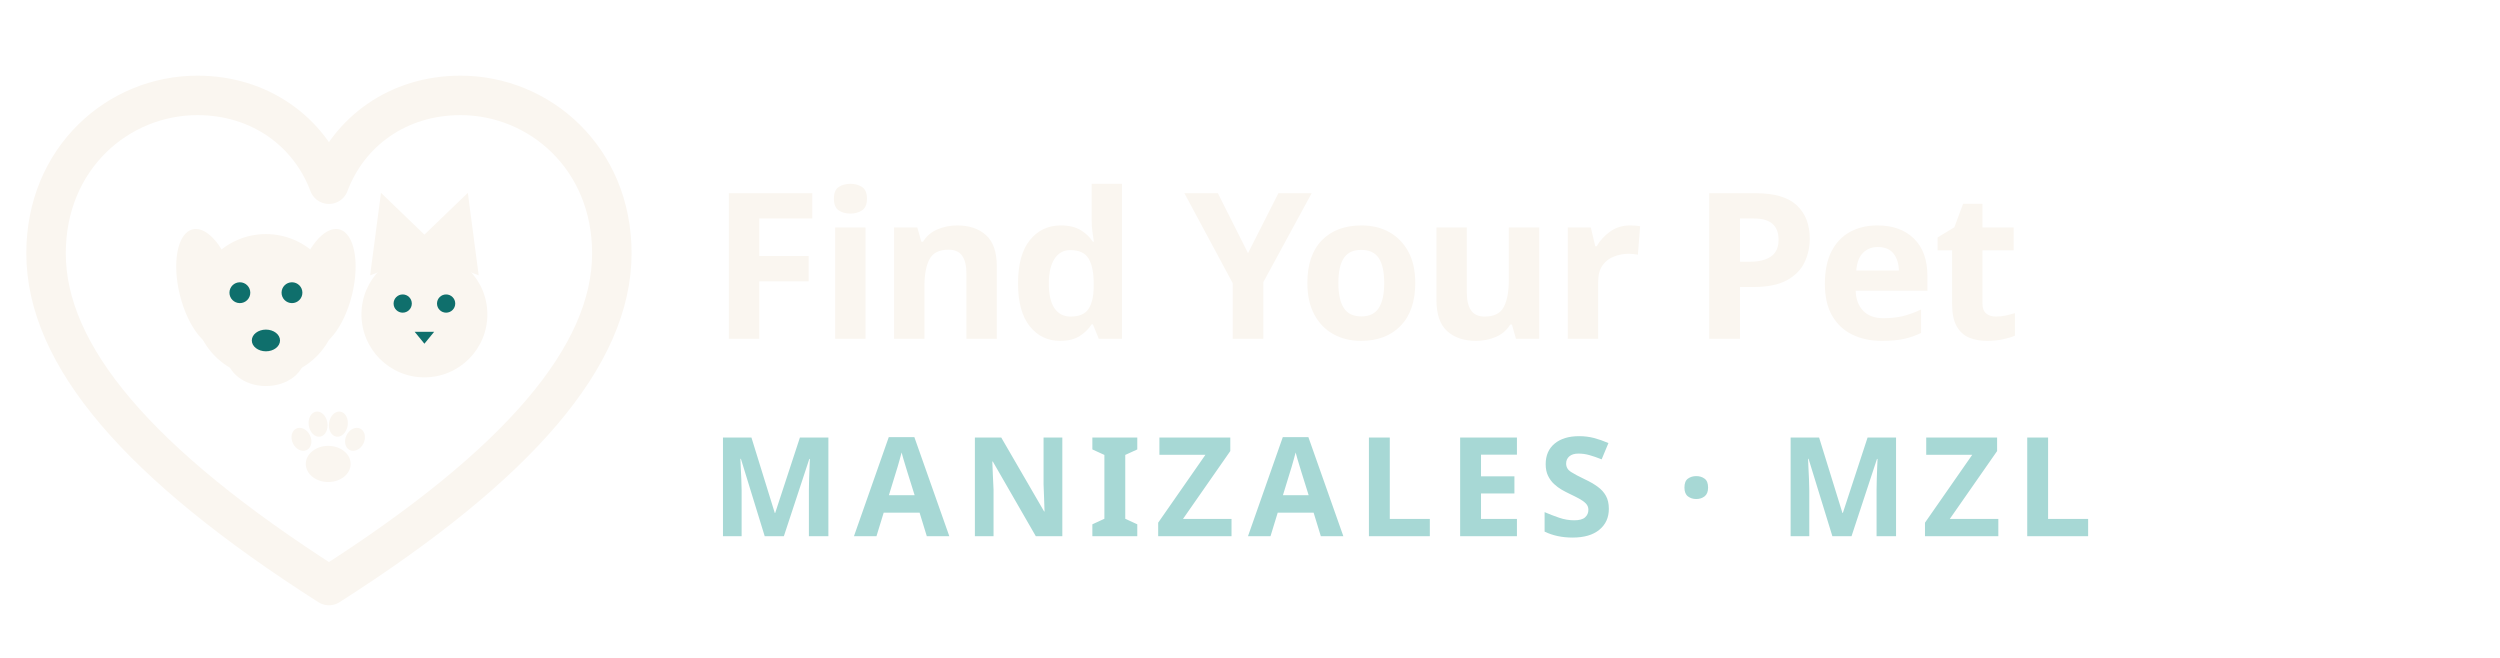
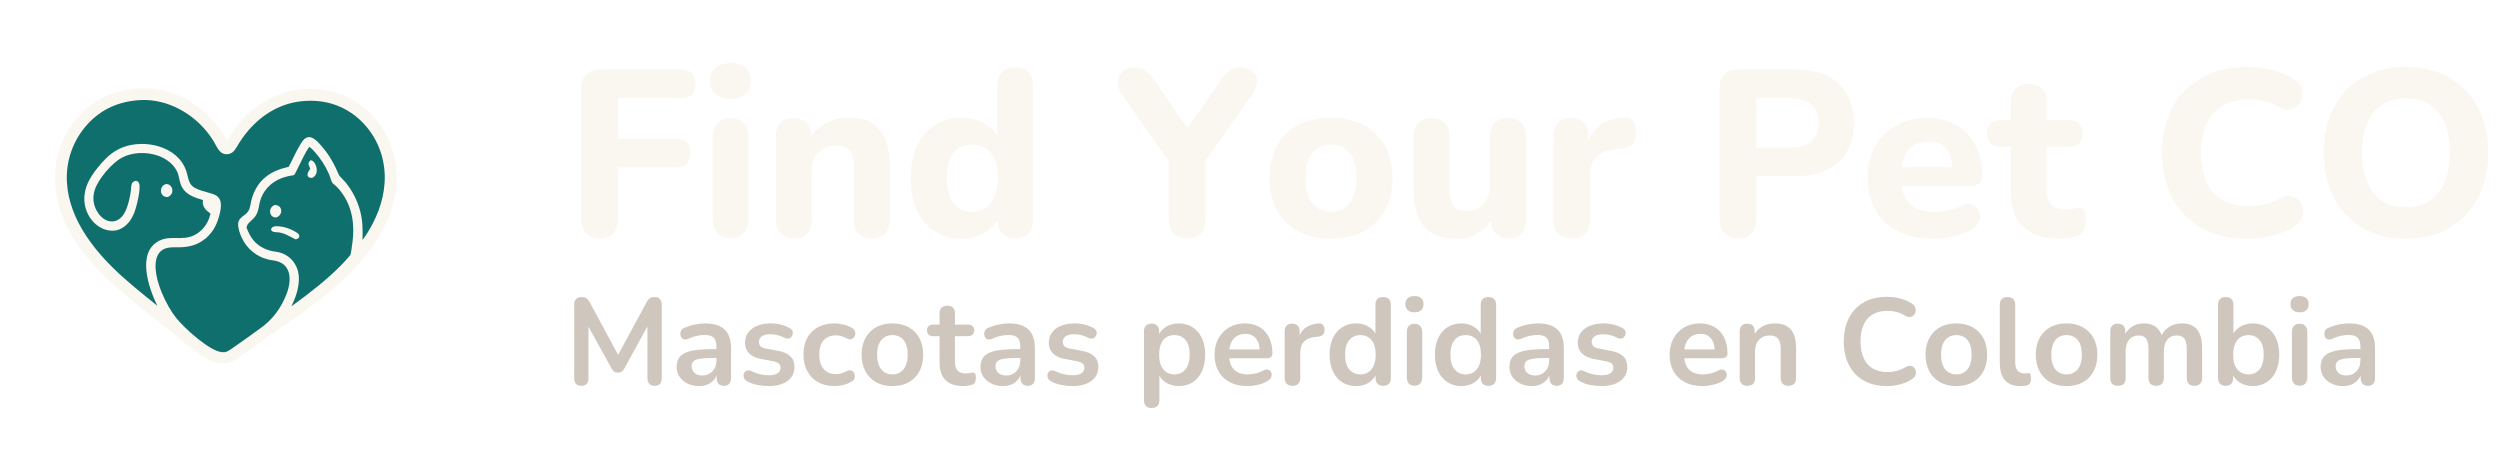
- <svg xmlns="http://www.w3.org/2000/svg" viewBox="0 0 760 200" width="760" height="200" role="img" aria-label="Find Your Pet MZL">
-   <g color="#faf6f0">
-     <path d="M100 178 C42 141 14 108 14 77 C14 48 36 29 60 29 C79 29 94 40 100 56 C106 40 121 29 140 29 C164 29 186 48 186 77 C186 108 158 141 100 178 Z" fill="none" stroke="currentColor" stroke-width="12" stroke-linejoin="round" />
-     <g transform="translate(35.3 17.7) scale(0.66)">
-       <g fill="currentColor">
-         <ellipse cx="42" cy="106" rx="13" ry="28" transform="rotate(-14 42 106)" />
-         <ellipse cx="96" cy="106" rx="13" ry="28" transform="rotate(14 96 106)" />
-         <circle cx="69" cy="114" r="33" />
-         <ellipse cx="69" cy="137" rx="18" ry="14" />
-         <path d="M117 100 L122 62 L149 88 Z" />
-         <path d="M167 100 L162 62 L135 88 Z" />
-         <circle cx="142" cy="118" r="29" />
-       </g>
-       <g fill="#0f6f6c">
-         <circle cx="57" cy="108" r="4.8" />
-         <circle cx="81" cy="108" r="4.8" />
-         <ellipse cx="69" cy="130" rx="6.5" ry="5" />
-         <circle cx="132" cy="113" r="4.2" />
-         <circle cx="152" cy="113" r="4.2" />
-         <path d="M137.5 126 h9 l-4.5 5.5 Z" />
-       </g>
-     </g>
-     <g fill="currentColor" transform="translate(78 112) scale(0.22)">
-       <ellipse cx="62" cy="98" rx="13" ry="16.5" transform="rotate(-26 62 98)" />
-       <ellipse cx="85" cy="77" rx="13" ry="17.5" transform="rotate(-9 85 77)" />
-       <ellipse cx="113" cy="77" rx="13" ry="17.5" transform="rotate(9 113 77)" />
-       <ellipse cx="136" cy="98" rx="13" ry="16.5" transform="rotate(26 136 98)" />
-       <ellipse cx="99" cy="132" rx="31" ry="25" />
+ <svg xmlns="http://www.w3.org/2000/svg" viewBox="0 0 487.2 88.0" width="487.2" height="88.0" role="img" aria-label="Find Your Pet CO — Mascotas perdidas en Colombia">
+   <g>
+     <g transform="translate(5.28 5.28) scale(0.3872) translate(-22.601 -23.976) scale(0.119611)">
+       <path fill="#faf6f0" d="M 662.498 458.424 C 669.09 457.857 677.017 458.071 683.645 458.14 C 817.621 459.522 941.373 536.168 1012.02 648.417 C 1018.21 658.247 1023.97 668.668 1030.17 678.687 C 1038.55 666.139 1045.46 653.418 1054.34 640.497 C 1082.45 599.355 1117.39 563.33 1157.65 533.985 C 1237.54 474.776 1337.71 449.81 1436.04 464.604 C 1642.21 496.514 1771.23 693.394 1739.32 895.396 C 1706.52 1103.02 1536.9 1262.51 1375.24 1380.84 C 1324.31 1420.43 1269.21 1455.84 1216.95 1493.77 C 1181.73 1518.26 1147.06 1544.3 1111.58 1568.34 C 1096.76 1578.39 1084.84 1583.36 1070.66 1595.59 C 1037.84 1623.86 987.132 1618.2 950.358 1597.94 C 885.583 1562.27 827.584 1508.33 770.282 1461.61 C 577.638 1309.64 322.278 1126.96 306.928 858.086 C 300.718 755.021 336.15 653.78 405.273 577.08 C 472.997 501.505 562.134 463.936 662.498 458.424 z" />
+       <path fill="#0f6f6c" d="M 667.07 507.432 C 780.315 502.251 890.33 564.507 956.319 654.687 C 962.642 663.264 968.575 672.122 974.099 681.235 C 988.717 705.5 999.631 739.895 1034.78 734.909 C 1043.03 733.708 1050.72 730.016 1056.83 724.326 C 1065.03 716.654 1076.82 695.183 1083.56 684.52 C 1090.93 672.891 1098.87 661.636 1107.36 650.798 C 1165.98 576.102 1244.73 523.984 1340.49 512.818 C 1425.07 502.955 1504.83 522.608 1572.14 575.81 C 1639.13 629.843 1682.08 708.144 1691.63 793.679 C 1701.24 875.406 1680.42 956.623 1642.46 1028.66 C 1630.4 1051.52 1616.25 1075.72 1600.22 1095.96 C 1601.63 1054.98 1601.24 1017.15 1591.15 977.151 C 1579.47 931.638 1558.02 889.215 1528.29 852.827 C 1522.84 846.08 1503.59 828.342 1501.28 822.901 C 1483.09 780.01 1461.81 740.19 1431.03 704.755 C 1417.86 689.588 1392.02 656.794 1367.95 664.466 C 1350.45 670.043 1340.04 692.129 1331.56 706.899 C 1316.08 733.019 1304.43 761.736 1289.73 788.281 C 1213.65 805.056 1159.68 841.359 1135.45 919.164 C 1129.25 936.871 1129.73 959.681 1119.27 975.65 C 1106.47 995.207 1078.22 1000.42 1077.09 1027.9 C 1076.25 1048.1 1084.47 1070.47 1093.05 1088.5 C 1113.87 1132.68 1153.21 1165.36 1200.46 1177.73 C 1208.16 1179.66 1218.41 1181.26 1226.19 1182.37 C 1301.39 1193.06 1303.55 1263.54 1281.19 1322.36 C 1258.47 1382.14 1221.27 1432.62 1168.51 1469.26 C 1161.11 1474.4 1153.69 1479.88 1146.45 1485.14 C 1117.93 1506.06 1089.08 1526.53 1059.91 1546.54 C 1049.73 1553.39 1038.67 1562.31 1027.24 1566.73 C 1021.22 1569.05 1013.3 1568.63 1006.91 1567.94 C 955.105 1562.34 850.603 1466.92 817.282 1425.51 C 772.832 1370.25 721.99 1260.9 730.363 1189.73 C 731.976 1176.03 736.087 1162.55 744.35 1151.34 C 764.503 1124 797.197 1127.17 827.172 1127 C 839.337 1127.04 851.485 1126.1 863.498 1124.19 C 895.501 1118.98 916.703 1108.43 941.772 1088.68 C 960.108 1071.61 971.629 1057.85 982.64 1034.89 C 994.576 1010.01 1011.34 956.77 1001.61 930.214 C 998.81 922.326 993.639 915.495 986.808 910.655 C 970.006 898.725 926.431 892.473 903.567 881.133 C 864.505 864.764 869.888 836.596 857.421 802.336 C 820.701 701.428 683.804 670.639 591.397 706.379 C 574.089 713.141 557.808 722.283 543.025 733.542 C 508.938 759.831 461.565 817.451 444.42 856.591 C 427.744 894.662 424.136 936.615 439.733 975.566 C 452.649 1007.82 476.07 1035.29 508.437 1049.04 C 528.898 1057.73 555.573 1060.68 576.559 1051.97 C 608.719 1038.61 627.565 1012.38 640.161 980.864 C 649.134 958.412 669.63 877.928 659.839 856.94 C 657.937 852.862 654.559 849.317 650.183 847.955 C 645.998 846.652 641.561 847.916 637.945 850.173 C 634.293 852.452 630.911 856.128 629.472 860.234 C 626.199 869.577 626.598 880.974 625.353 890.787 C 623.517 905.248 620.593 920.022 616.902 934.13 C 609.613 961.99 597.988 996.343 571.381 1011.55 C 558.714 1018.79 544.038 1020.1 530.083 1016.11 C 508.75 1010.02 491.605 991.177 481.332 972.239 C 466.549 944.987 464.379 916.363 473.278 886.749 C 487.062 840.876 545.537 772.599 587.265 750.226 C 631.024 726.764 686.3 725.244 733.231 739.372 C 773.509 751.497 813.646 780.518 825.464 822.688 C 830.374 840.209 831.725 857.337 840.591 873.661 C 858.754 907.104 895.227 918.189 929.245 928.285 C 923.425 954.512 941.39 971.598 960.712 985.323 C 959.29 991.111 957.623 997.403 955.674 1003.01 C 948.508 1023.89 936.142 1042.59 919.742 1057.37 C 858.686 1112.19 801.495 1070.57 744.685 1099.62 C 648.872 1148.63 700.232 1297.83 736.753 1372.97 C 722.602 1360.82 706.152 1348.43 691.521 1336.54 C 658.872 1310.26 626.817 1283.25 595.38 1255.53 C 479.663 1152.68 365.687 1015.02 356.536 853.476 C 351.371 764.599 381.926 677.343 441.409 611.104 C 501.694 543.958 578.219 512.108 667.07 507.432 z" />
+       <path fill="#faf6f0" d="M 772.259 861.051 C 802.129 858.291 813.434 903.403 779.84 915.708 C 768.866 915.708 759.239 911.287 754.522 900.887 C 751.168 893.323 751.124 884.702 754.401 877.104 C 758.257 868.161 763.684 864.557 772.259 861.051 z" />
+       <path fill="#0f6f6c" d="M 1376.11 704.491 C 1383.24 708.033 1392.47 717.866 1397.81 723.783 C 1422.75 751.442 1443.17 782.854 1458.34 816.866 C 1463.8 829.068 1466.63 841.878 1472.04 853.535 C 1474.47 858.781 1485.35 865.567 1490.18 870.544 C 1497.94 878.522 1504.11 885.646 1510.87 894.569 C 1557.98 956.657 1568.12 1032.94 1557.86 1108.31 C 1555.3 1118.83 1553.35 1154.71 1547.71 1161.42 C 1496.01 1222.95 1429.34 1278.39 1365.99 1327.21 C 1341.37 1346.17 1322.54 1359.07 1301.1 1375.32 C 1305.29 1366.85 1308.55 1359.37 1312.2 1350.71 L 1312.68 1349.57 C 1329.91 1308.2 1341.8 1254.91 1323.62 1212.23 C 1307.05 1173.34 1274.5 1150.01 1232.83 1145.17 C 1199.95 1141.36 1164.89 1125.12 1143.21 1099.82 C 1128 1082.41 1120.84 1065.02 1112.14 1044.06 C 1112.88 1041.41 1115.04 1033.65 1116.39 1031.7 C 1128.52 1014.21 1144.44 1008.42 1154.51 987.688 C 1162.22 972.732 1164.04 955.659 1167.68 939.417 C 1178.53 890.912 1213.57 853.588 1259.69 836.153 C 1278.16 829.171 1293.19 826.507 1312.55 823.02 C 1318.78 814.586 1325.48 798.705 1330.56 788.904 C 1344.39 762.231 1358.76 728.866 1376.11 704.491 z" />
+       <path fill="#faf6f0" d="M 1234.08 1038.26 C 1265.35 1037.54 1299.99 1049.15 1325.72 1066.53 C 1339.86 1076.08 1336.18 1092.11 1318.05 1093.33 C 1289.49 1079.31 1268.22 1063.63 1234.08 1063.25 C 1210.41 1062.98 1208.76 1041.56 1234.08 1038.26 z" />
+       <path fill="#faf6f0" d="M 1382.26 760.662 C 1404.05 761.587 1424.11 819.947 1388.14 835.092 C 1381.23 835.402 1371.27 833.408 1369.43 825.438 C 1367.02 815.028 1374.73 805.295 1380.11 797.116 C 1376.26 780.721 1364.97 774.478 1382.26 760.662 z" />
+       <path fill="#faf6f0" d="M 1230.14 949.179 C 1263.91 947.568 1268.07 989.776 1238.97 1000.94 C 1210.13 1006.21 1198.88 962.889 1230.14 949.179 z" />
    </g>
  </g>
-   <text x="216" y="103" font-family="Nunito, 'Trebuchet MS', system-ui, sans-serif" font-size="62" font-weight="800" fill="#faf6f0" letter-spacing="-1">Find Your Pet</text>
-   <text x="216" y="163" font-family="Nunito, 'Trebuchet MS', system-ui, sans-serif" font-size="42" font-weight="700" fill="#a7d8d5" letter-spacing="4">MANIZALES · MZL</text>
+   <g fill="#faf6f0" transform="translate(110.0 46)">
+     <path transform="translate(0.00 0) scale(0.046 -0.046)" d="M150 -9Q112 -9 91.5 12.0Q71 33 71 73V624Q71 663 92.0 684.0Q113 705 152 705H494Q524 705 539.5 689.5Q555 674 555 645Q555 615 539.5 599.5Q524 584 494 584H226V412H472Q502 412 518.0 396.5Q534 381 534 352Q534 323 518.0 307.0Q502 291 472 291H226V73Q226 -9 150 -9Z" />
+     <path transform="translate(26.22 0) scale(0.046 -0.046)" d="M134 -8Q97 -8 77.5 13.5Q58 35 58 74V416Q58 456 77.5 477.5Q97 499 134 499Q170 499 189.5 477.5Q209 456 209 416V74Q209 35 190.0 13.5Q171 -8 134 -8ZM134 581Q92 581 69.5 600.5Q47 620 47 656Q47 693 69.5 712.5Q92 732 134 732Q176 732 198.0 712.5Q220 693 220 656Q220 620 198.0 600.5Q176 581 134 581Z" />
+     <path transform="translate(38.55 0) scale(0.046 -0.046)" d="M134 -9Q97 -9 77.5 11.0Q58 31 58 68V423Q58 460 77.5 479.5Q97 499 132 499Q168 499 187.0 479.5Q206 460 206 423V366L195 399Q218 448 263.5 474.5Q309 501 367 501Q426 501 464.0 478.5Q502 456 521.0 410.5Q540 365 540 295V68Q540 31 520.5 11.0Q501 -9 464 -9Q428 -9 408.5 11.0Q389 31 389 68V288Q389 339 370.5 361.5Q352 384 314 384Q266 384 237.5 354.0Q209 324 209 274V68Q209 -9 134 -9Z" />
+     <path transform="translate(65.92 0) scale(0.046 -0.046)" d="M249 -11Q185 -11 136.5 20.0Q88 51 61.0 109.0Q34 167 34 246Q34 325 61.0 382.0Q88 439 136.5 470.0Q185 501 249 501Q307 501 351.5 473.0Q396 445 412 400H401V637Q401 675 420.0 694.5Q439 714 476 714Q512 714 532.0 694.5Q552 675 552 637V68Q552 31 532.5 11.0Q513 -9 477 -9Q441 -9 421.5 11.0Q402 31 402 68V136L413 97Q399 48 353.5 18.5Q308 -11 249 -11ZM294 102Q327 102 351.0 118.0Q375 134 389.0 165.5Q403 197 403 246Q403 319 373.0 353.5Q343 388 294 388Q262 388 237.5 373.0Q213 358 199.5 326.5Q186 295 186 246Q186 173 216.0 137.5Q246 102 294 102Z" />
+     <path transform="translate(106.81 0) scale(0.046 -0.046)" d="M316 -9Q278 -9 258.0 12.0Q238 33 238 72V362L270 273L34 608Q20 629 22.0 653.5Q24 678 42.0 696.0Q60 714 93 714Q117 714 136.5 702.0Q156 690 174 664L334 433H302L462 664Q481 691 499.5 702.5Q518 714 543 714Q575 714 593.0 697.5Q611 681 612.0 656.5Q613 632 595 606L362 273L393 362V72Q393 -9 316 -9Z" />
+     <path transform="translate(135.84 0) scale(0.046 -0.046)" d="M294 -11Q215 -11 156.5 20.0Q98 51 66.0 109.0Q34 167 34 246Q34 305 52.0 352.0Q70 399 104.5 432.5Q139 466 187.0 483.5Q235 501 294 501Q373 501 431.5 470.0Q490 439 522.5 382.0Q555 325 555 246Q555 186 536.5 139.0Q518 92 484.0 58.0Q450 24 401.5 6.5Q353 -11 294 -11ZM294 102Q327 102 351.0 118.0Q375 134 389.0 165.5Q403 197 403 246Q403 319 373.0 353.5Q343 388 294 388Q262 388 237.5 373.0Q213 358 199.5 326.5Q186 295 186 246Q186 173 216.0 137.5Q246 102 294 102Z" />
+     <path transform="translate(162.93 0) scale(0.046 -0.046)" d="M239 -11Q177 -11 136.0 12.0Q95 35 75.5 81.5Q56 128 56 197V423Q56 461 75.5 480.0Q95 499 131 499Q167 499 187.0 480.0Q207 461 207 423V193Q207 149 225.0 127.5Q243 106 282 106Q325 106 352.5 136.5Q380 167 380 217V423Q380 461 399.5 480.0Q419 499 455 499Q492 499 511.5 480.0Q531 461 531 423V68Q531 -9 458 -9Q422 -9 403.0 11.0Q384 31 384 68V135L399 96Q377 45 336.0 17.0Q295 -11 239 -11Z" />
+     <path transform="translate(190.07 0) scale(0.046 -0.046)" d="M136 -9Q98 -9 78.0 11.0Q58 31 58 68V423Q58 460 77.5 479.5Q97 499 132 499Q168 499 187.0 479.5Q206 460 206 423V371H196Q208 431 249.0 464.0Q290 497 355 501Q380 503 393.5 488.5Q407 474 408 441Q410 410 395.5 392.0Q381 374 347 370L324 368Q267 363 239.5 335.0Q212 307 212 254V68Q212 31 192.5 11.0Q173 -9 136 -9Z" />
+     <path transform="translate(221.86 0) scale(0.046 -0.046)" d="M149 -9Q111 -9 91.0 12.0Q71 33 71 71V626Q71 665 91.5 685.0Q112 705 150 705H393Q511 705 575.0 645.5Q639 586 639 480Q639 374 575.0 314.0Q511 254 393 254H226V71Q226 33 206.5 12.0Q187 -9 149 -9ZM226 374H367Q427 374 458.5 401.0Q490 428 490 480Q490 532 458.5 558.0Q427 584 367 584H226Z" />
+     <path transform="translate(252.40 0) scale(0.046 -0.046)" d="M313 -11Q226 -11 163.5 20.5Q101 52 67.5 109.5Q34 167 34 245Q34 321 66.0 378.5Q98 436 155.5 468.5Q213 501 286 501Q339 501 382.0 483.5Q425 466 456.0 433.5Q487 401 503.0 354.5Q519 308 519 251Q519 232 507.0 222.5Q495 213 472 213H158V291H410L394 277Q394 318 382.0 345.5Q370 373 347.5 387.0Q325 401 292 401Q255 401 229.0 384.0Q203 367 189.0 335.0Q175 303 175 258V250Q175 174 210.5 138.0Q246 102 316 102Q340 102 371.0 108.0Q402 114 429 127Q452 138 470.0 134.5Q488 131 498.0 118.0Q508 105 509.5 88.0Q511 71 502.0 54.5Q493 38 472 27Q438 8 395.5 -1.5Q353 -11 313 -11Z" />
+     <path transform="translate(277.66 0) scale(0.046 -0.046)" d="M299 -11Q230 -11 183.5 12.0Q137 35 114.5 79.0Q92 123 92 190V378H50Q22 378 6.5 393.0Q-9 408 -9 434Q-9 462 6.5 476.5Q22 491 50 491H92V567Q92 605 112.0 624.5Q132 644 168 644Q205 644 224.0 624.5Q243 605 243 567V491H338Q366 491 381.0 476.5Q396 462 396 434Q396 408 381.0 393.0Q366 378 338 378H243V196Q243 154 262.5 133.0Q282 112 325 112Q340 112 353.0 115.0Q366 118 377 119Q391 120 400.0 110.5Q409 101 409 69Q409 45 401.0 27.0Q393 9 373 1Q360 -4 337.5 -7.5Q315 -11 299 -11Z" />
+     <path transform="translate(309.07 0) scale(0.046 -0.046)" d="M413 -11Q299 -11 218.0 34.0Q137 79 93.5 160.5Q50 242 50 353Q50 436 74.5 502.5Q99 569 146.0 616.5Q193 664 260.5 690.0Q328 716 413 716Q463 716 514.5 703.5Q566 691 604 668Q629 654 638.0 633.0Q647 612 643.5 591.0Q640 570 626.5 555.0Q613 540 593.0 536.0Q573 532 548 545Q518 563 485.0 571.0Q452 579 418 579Q351 579 305.5 552.5Q260 526 237.0 476.0Q214 426 214 353Q214 281 237.0 230.0Q260 179 305.5 152.5Q351 126 418 126Q450 126 483.5 134.0Q517 142 548 159Q574 172 594.5 168.5Q615 165 628.5 150.5Q642 136 645.5 116.0Q649 96 641.0 76.0Q633 56 611 42Q574 17 520.0 3.0Q466 -11 413 -11Z" />
+     <path transform="translate(340.54 0) scale(0.046 -0.046)" d="M398 -11Q294 -11 215.5 34.5Q137 80 93.5 162.0Q50 244 50 353Q50 436 74.5 502.5Q99 569 145.0 616.5Q191 664 255.5 690.0Q320 716 398 716Q504 716 582.0 671.0Q660 626 703.5 544.5Q747 463 747 354Q747 271 722.0 204.0Q697 137 651.0 89.0Q605 41 541.0 15.0Q477 -11 398 -11ZM398 121Q457 121 498.5 148.5Q540 176 562.5 228.5Q585 281 585 353Q585 463 536.0 523.5Q487 584 398 584Q340 584 298.0 557.0Q256 530 234.0 478.0Q212 426 212 353Q212 244 261.0 182.5Q310 121 398 121Z" />
+   </g>
+   <g fill="#cfc7bd" transform="translate(110.0 75)">
+     <path transform="translate(0.00 0) scale(0.024 -0.024)" d="M137 -8Q109 -8 94.0 8.0Q79 24 79 52V653Q79 682 95.0 697.5Q111 713 139 713Q164 713 178.5 703.5Q193 694 205 671L452 214H420L667 671Q679 694 693.0 703.5Q707 713 732 713Q760 713 775.0 697.5Q790 682 790 653V52Q790 24 775.5 8.0Q761 -8 732 -8Q704 -8 689.0 8.0Q674 24 674 52V515H696L486 132Q476 115 465.0 107.0Q454 99 435 99Q416 99 404.0 107.5Q392 116 383 132L171 516H195V52Q195 24 180.5 8.0Q166 -8 137 -8Z" />
+     <path transform="translate(20.83 0) scale(0.024 -0.024)" d="M226 -10Q173 -10 131.5 10.5Q90 31 66.5 66.0Q43 101 43 145Q43 199 71.0 230.5Q99 262 162.0 276.0Q225 290 331 290H381V218H332Q270 218 233.0 212.0Q196 206 180.5 191.5Q165 177 165 151Q165 118 188.0 97.0Q211 76 252 76Q285 76 310.5 91.5Q336 107 351.0 134.0Q366 161 366 196V311Q366 361 344.0 383.0Q322 405 270 405Q241 405 207.5 398.0Q174 391 137 374Q118 365 103.5 369.0Q89 373 81.0 385.5Q73 398 73.0 413.0Q73 428 81.0 442.5Q89 457 108 464Q154 483 196.5 491.0Q239 499 274 499Q346 499 392.5 477.0Q439 455 462.0 410.5Q485 366 485 296V56Q485 25 470.0 8.5Q455 -8 427 -8Q399 -8 383.5 8.5Q368 25 368 56V104H376Q369 69 348.5 43.5Q328 18 297.0 4.0Q266 -10 226 -10Z" />
+     <path transform="translate(33.96 0) scale(0.024 -0.024)" d="M244 -10Q201 -10 153.0 -1.0Q105 8 67 30Q51 40 44.5 53.5Q38 67 39.5 80.5Q41 94 49.5 104.0Q58 114 71.5 117.0Q85 120 101 112Q141 93 176.0 85.5Q211 78 245 78Q293 78 316.5 94.5Q340 111 340 138Q340 161 324.5 173.5Q309 186 278 192L178 211Q116 223 83.5 256.5Q51 290 51 343Q51 391 77.5 426.0Q104 461 151.0 480.0Q198 499 259 499Q303 499 341.5 489.5Q380 480 416 460Q431 452 436.5 439.0Q442 426 439.0 412.5Q436 399 427.0 388.5Q418 378 404.5 375.5Q391 373 374 381Q343 397 314.5 404.0Q286 411 260 411Q211 411 187.5 394.0Q164 377 164 349Q164 328 178.0 314.0Q192 300 221 295L321 276Q386 264 419.5 232.0Q453 200 453 146Q453 73 396.0 31.5Q339 -10 244 -10Z" />
+     <path transform="translate(45.67 0) scale(0.024 -0.024)" d="M291 -10Q214 -10 157.0 21.5Q100 53 69.0 111.0Q38 169 38 247Q38 306 55.5 352.5Q73 399 106.0 431.5Q139 464 186.0 481.5Q233 499 291 499Q324 499 362.5 490.0Q401 481 435 460Q451 450 456.0 436.0Q461 422 458.0 407.5Q455 393 445.5 382.5Q436 372 422.0 369.5Q408 367 391 376Q369 389 346.0 395.5Q323 402 302 402Q269 402 244.0 391.5Q219 381 201.5 361.5Q184 342 175.0 313.0Q166 284 166 246Q166 172 201.5 129.5Q237 87 302 87Q323 87 345.5 93.0Q368 99 391 112Q408 121 421.5 118.0Q435 115 444.0 104.5Q453 94 455.0 79.5Q457 65 451.5 51.0Q446 37 431 28Q398 8 361.0 -1.0Q324 -10 291 -10Z" />
+     <path transform="translate(57.00 0) scale(0.024 -0.024)" d="M288 -10Q212 -10 156.0 21.0Q100 52 69.0 109.5Q38 167 38 245Q38 304 55.5 350.5Q73 397 106.0 430.5Q139 464 185.0 481.5Q231 499 288 499Q364 499 420.0 468.0Q476 437 507.0 380.0Q538 323 538 245Q538 186 520.5 139.0Q503 92 470.0 58.5Q437 25 391.0 7.5Q345 -10 288 -10ZM288 85Q325 85 353.0 103.0Q381 121 396.5 156.5Q412 192 412 245Q412 325 378.0 364.5Q344 404 288 404Q251 404 223.0 386.5Q195 369 179.5 333.5Q164 298 164 245Q164 166 198.0 125.5Q232 85 288 85Z" />
+     <path transform="translate(70.82 0) scale(0.024 -0.024)" d="M289 -10Q224 -10 180.5 12.0Q137 34 116.0 76.5Q95 119 95 182V395H43Q19 395 6.0 407.5Q-7 420 -7 442Q-7 465 6.0 477.0Q19 489 43 489H95V580Q95 611 111.5 627.0Q128 643 158 643Q188 643 204.0 627.0Q220 611 220 580V489H326Q350 489 363.0 477.0Q376 465 376 442Q376 420 363.0 407.5Q350 395 326 395H220V189Q220 141 241.0 117.0Q262 93 309 93Q326 93 339.0 96.0Q352 99 362 100Q374 101 382.0 92.5Q390 84 390 58Q390 38 383.5 22.5Q377 7 360 1Q347 -3 326.0 -6.5Q305 -10 289 -10Z" />
+     <path transform="translate(80.04 0) scale(0.024 -0.024)" d="M226 -10Q173 -10 131.5 10.5Q90 31 66.5 66.0Q43 101 43 145Q43 199 71.0 230.5Q99 262 162.0 276.0Q225 290 331 290H381V218H332Q270 218 233.0 212.0Q196 206 180.5 191.5Q165 177 165 151Q165 118 188.0 97.0Q211 76 252 76Q285 76 310.5 91.5Q336 107 351.0 134.0Q366 161 366 196V311Q366 361 344.0 383.0Q322 405 270 405Q241 405 207.5 398.0Q174 391 137 374Q118 365 103.5 369.0Q89 373 81.0 385.5Q73 398 73.0 413.0Q73 428 81.0 442.5Q89 457 108 464Q154 483 196.5 491.0Q239 499 274 499Q346 499 392.5 477.0Q439 455 462.0 410.5Q485 366 485 296V56Q485 25 470.0 8.5Q455 -8 427 -8Q399 -8 383.5 8.5Q368 25 368 56V104H376Q369 69 348.5 43.5Q328 18 297.0 4.0Q266 -10 226 -10Z" />
+     <path transform="translate(93.17 0) scale(0.024 -0.024)" d="M244 -10Q201 -10 153.0 -1.0Q105 8 67 30Q51 40 44.5 53.5Q38 67 39.5 80.5Q41 94 49.5 104.0Q58 114 71.5 117.0Q85 120 101 112Q141 93 176.0 85.5Q211 78 245 78Q293 78 316.5 94.5Q340 111 340 138Q340 161 324.5 173.5Q309 186 278 192L178 211Q116 223 83.5 256.5Q51 290 51 343Q51 391 77.5 426.0Q104 461 151.0 480.0Q198 499 259 499Q303 499 341.5 489.5Q380 480 416 460Q431 452 436.5 439.0Q442 426 439.0 412.5Q436 399 427.0 388.5Q418 378 404.5 375.5Q391 373 374 381Q343 397 314.5 404.0Q286 411 260 411Q211 411 187.5 394.0Q164 377 164 349Q164 328 178.0 314.0Q192 300 221 295L321 276Q386 264 419.5 232.0Q453 200 453 146Q453 73 396.0 31.5Q339 -10 244 -10Z" />
+     <path transform="translate(111.38 0) scale(0.024 -0.024)" d="M127 -188Q97 -188 81.0 -172.0Q65 -156 65 -125V434Q65 465 81.0 481.0Q97 497 126 497Q156 497 172.0 481.0Q188 465 188 434V356L177 386Q192 437 238.5 468.0Q285 499 347 499Q411 499 459.5 468.0Q508 437 535.0 380.5Q562 324 562 245Q562 167 535.0 109.5Q508 52 460.0 21.0Q412 -10 347 -10Q286 -10 240.0 20.5Q194 51 178 100H190V-125Q190 -156 173.5 -172.0Q157 -188 127 -188ZM312 85Q349 85 377.0 103.0Q405 121 420.5 156.5Q436 192 436 245Q436 325 402.0 364.5Q368 404 312 404Q275 404 247.0 386.5Q219 369 203.5 333.5Q188 298 188 245Q188 166 222.0 125.5Q256 85 312 85Z" />
+     <path transform="translate(125.78 0) scale(0.024 -0.024)" d="M306 -10Q223 -10 163.0 21.0Q103 52 70.5 109.0Q38 166 38 244Q38 320 69.5 377.0Q101 434 156.5 466.5Q212 499 283 499Q335 499 376.5 482.0Q418 465 447.5 433.0Q477 401 492.5 355.5Q508 310 508 253Q508 235 495.5 225.5Q483 216 460 216H139V288H420L404 273Q404 319 390.5 350.0Q377 381 351.5 397.5Q326 414 288 414Q246 414 216.5 394.5Q187 375 171.5 339.5Q156 304 156 255V248Q156 166 194.5 125.5Q233 85 308 85Q334 85 366.5 91.5Q399 98 428 114Q449 126 465.0 124.5Q481 123 490.5 113.0Q500 103 502.0 88.5Q504 74 496.5 59.0Q489 44 471 33Q436 11 390.5 0.5Q345 -10 306 -10Z" />
+     <path transform="translate(138.79 0) scale(0.024 -0.024)" d="M129 -8Q98 -8 81.5 8.5Q65 25 65 56V434Q65 465 81.0 481.0Q97 497 126 497Q155 497 171.0 481.0Q187 465 187 434V371H177Q191 431 232.0 462.0Q273 493 341 499Q362 501 374.5 488.5Q387 476 389 450Q391 425 377.5 409.5Q364 394 337 391L315 389Q254 383 223.0 351.5Q192 320 192 263V56Q192 25 176.0 8.5Q160 -8 129 -8Z" />
+     <path transform="translate(148.20 0) scale(0.024 -0.024)" d="M253 -10Q189 -10 140.5 21.0Q92 52 65.0 109.5Q38 167 38 245Q38 324 65.0 380.5Q92 437 140.5 468.0Q189 499 253 499Q314 499 359.5 469.0Q405 439 421 390H410V650Q410 681 426.0 697.0Q442 713 472 713Q502 713 518.5 697.0Q535 681 535 650V56Q535 25 519.0 8.5Q503 -8 473 -8Q443 -8 427.0 8.5Q411 25 411 56V134L422 104Q407 52 361.0 21.0Q315 -10 253 -10ZM288 85Q325 85 353.0 103.0Q381 121 396.5 156.5Q412 192 412 245Q412 325 378.0 364.5Q344 404 288 404Q251 404 223.0 386.5Q195 369 179.5 333.5Q164 298 164 245Q164 166 198.0 125.5Q232 85 288 85Z" />
+     <path transform="translate(162.60 0) scale(0.024 -0.024)" d="M127 -7Q97 -7 81.0 11.0Q65 29 65 61V428Q65 461 81.0 478.5Q97 496 127 496Q157 496 173.5 478.5Q190 461 190 428V61Q190 29 174.0 11.0Q158 -7 127 -7ZM127 589Q92 589 72.5 606.5Q53 624 53 655Q53 687 72.5 704.0Q92 721 127 721Q163 721 182.0 704.0Q201 687 201 655Q201 624 182.0 606.5Q163 589 127 589Z" />
+     <path transform="translate(168.72 0) scale(0.024 -0.024)" d="M253 -10Q189 -10 140.5 21.0Q92 52 65.0 109.5Q38 167 38 245Q38 324 65.0 380.5Q92 437 140.5 468.0Q189 499 253 499Q314 499 359.5 469.0Q405 439 421 390H410V650Q410 681 426.0 697.0Q442 713 472 713Q502 713 518.5 697.0Q535 681 535 650V56Q535 25 519.0 8.5Q503 -8 473 -8Q443 -8 427.0 8.5Q411 25 411 56V134L422 104Q407 52 361.0 21.0Q315 -10 253 -10ZM288 85Q325 85 353.0 103.0Q381 121 396.5 156.5Q412 192 412 245Q412 325 378.0 364.5Q344 404 288 404Q251 404 223.0 386.5Q195 369 179.5 333.5Q164 298 164 245Q164 166 198.0 125.5Q232 85 288 85Z" />
+     <path transform="translate(183.12 0) scale(0.024 -0.024)" d="M226 -10Q173 -10 131.5 10.5Q90 31 66.5 66.0Q43 101 43 145Q43 199 71.0 230.5Q99 262 162.0 276.0Q225 290 331 290H381V218H332Q270 218 233.0 212.0Q196 206 180.5 191.5Q165 177 165 151Q165 118 188.0 97.0Q211 76 252 76Q285 76 310.5 91.5Q336 107 351.0 134.0Q366 161 366 196V311Q366 361 344.0 383.0Q322 405 270 405Q241 405 207.5 398.0Q174 391 137 374Q118 365 103.5 369.0Q89 373 81.0 385.5Q73 398 73.0 413.0Q73 428 81.0 442.5Q89 457 108 464Q154 483 196.5 491.0Q239 499 274 499Q346 499 392.5 477.0Q439 455 462.0 410.5Q485 366 485 296V56Q485 25 470.0 8.5Q455 -8 427 -8Q399 -8 383.5 8.5Q368 25 368 56V104H376Q369 69 348.5 43.5Q328 18 297.0 4.0Q266 -10 226 -10Z" />
+     <path transform="translate(196.25 0) scale(0.024 -0.024)" d="M244 -10Q201 -10 153.0 -1.0Q105 8 67 30Q51 40 44.5 53.5Q38 67 39.5 80.5Q41 94 49.5 104.0Q58 114 71.5 117.0Q85 120 101 112Q141 93 176.0 85.5Q211 78 245 78Q293 78 316.5 94.5Q340 111 340 138Q340 161 324.5 173.5Q309 186 278 192L178 211Q116 223 83.5 256.5Q51 290 51 343Q51 391 77.5 426.0Q104 461 151.0 480.0Q198 499 259 499Q303 499 341.5 489.5Q380 480 416 460Q431 452 436.5 439.0Q442 426 439.0 412.5Q436 399 427.0 388.5Q418 378 404.5 375.5Q391 373 374 381Q343 397 314.5 404.0Q286 411 260 411Q211 411 187.5 394.0Q164 377 164 349Q164 328 178.0 314.0Q192 300 221 295L321 276Q386 264 419.5 232.0Q453 200 453 146Q453 73 396.0 31.5Q339 -10 244 -10Z" />
+     <path transform="translate(214.46 0) scale(0.024 -0.024)" d="M306 -10Q223 -10 163.0 21.0Q103 52 70.5 109.0Q38 166 38 244Q38 320 69.5 377.0Q101 434 156.5 466.5Q212 499 283 499Q335 499 376.5 482.0Q418 465 447.5 433.0Q477 401 492.5 355.5Q508 310 508 253Q508 235 495.5 225.5Q483 216 460 216H139V288H420L404 273Q404 319 390.5 350.0Q377 381 351.5 397.5Q326 414 288 414Q246 414 216.5 394.5Q187 375 171.5 339.5Q156 304 156 255V248Q156 166 194.5 125.5Q233 85 308 85Q334 85 366.5 91.5Q399 98 428 114Q449 126 465.0 124.5Q481 123 490.5 113.0Q500 103 502.0 88.5Q504 74 496.5 59.0Q489 44 471 33Q436 11 390.5 0.5Q345 -10 306 -10Z" />
+     <path transform="translate(227.47 0) scale(0.024 -0.024)" d="M127 -8Q97 -8 81.0 8.5Q65 25 65 56V434Q65 465 81.0 481.0Q97 497 126 497Q155 497 171.0 481.0Q187 465 187 434V366L176 391Q198 444 244.5 471.5Q291 499 350 499Q409 499 447.0 477.0Q485 455 504.0 410.5Q523 366 523 298V56Q523 25 507.0 8.5Q491 -8 461 -8Q431 -8 414.5 8.5Q398 25 398 56V292Q398 349 376.5 375.0Q355 401 310 401Q255 401 222.5 366.5Q190 332 190 275V56Q190 -8 127 -8Z" />
+     <path transform="translate(248.02 0) scale(0.024 -0.024)" d="M405 -10Q295 -10 216.5 34.5Q138 79 96.0 160.5Q54 242 54 353Q54 436 78.0 502.5Q102 569 147.0 616.5Q192 664 257.5 689.5Q323 715 405 715Q460 715 513.0 701.0Q566 687 606 661Q627 648 634.0 629.5Q641 611 637.0 593.5Q633 576 620.5 564.0Q608 552 589.5 550.5Q571 549 549 563Q518 583 482.0 592.0Q446 601 409 601Q338 601 289.0 572.0Q240 543 215.0 488.0Q190 433 190 353Q190 274 215.0 218.0Q240 162 289.0 133.0Q338 104 409 104Q447 104 484.0 113.5Q521 123 554 143Q576 156 593.5 154.5Q611 153 623.0 142.0Q635 131 639.0 114.5Q643 98 637.0 80.5Q631 63 613 50Q573 21 517.5 5.5Q462 -10 405 -10Z" />
+     <path transform="translate(264.34 0) scale(0.024 -0.024)" d="M288 -10Q212 -10 156.0 21.0Q100 52 69.0 109.5Q38 167 38 245Q38 304 55.5 350.5Q73 397 106.0 430.5Q139 464 185.0 481.5Q231 499 288 499Q364 499 420.0 468.0Q476 437 507.0 380.0Q538 323 538 245Q538 186 520.5 139.0Q503 92 470.0 58.5Q437 25 391.0 7.5Q345 -10 288 -10ZM288 85Q325 85 353.0 103.0Q381 121 396.5 156.5Q412 192 412 245Q412 325 378.0 364.5Q344 404 288 404Q251 404 223.0 386.5Q195 369 179.5 333.5Q164 298 164 245Q164 166 198.0 125.5Q232 85 288 85Z" />
+     <path transform="translate(278.16 0) scale(0.024 -0.024)" d="M232 -10Q149 -10 107.0 37.5Q65 85 65 177V650Q65 681 81.0 697.0Q97 713 127 713Q157 713 173.5 697.0Q190 681 190 650V183Q190 137 209.5 115.0Q229 93 265 93Q273 93 280.0 93.5Q287 94 294 95Q308 97 313.0 87.5Q318 78 318 49Q318 24 308.0 10.0Q298 -4 275 -7Q265 -8 254.0 -9.0Q243 -10 232 -10Z" />
+     <path transform="translate(285.82 0) scale(0.024 -0.024)" d="M288 -10Q212 -10 156.0 21.0Q100 52 69.0 109.5Q38 167 38 245Q38 304 55.5 350.5Q73 397 106.0 430.5Q139 464 185.0 481.5Q231 499 288 499Q364 499 420.0 468.0Q476 437 507.0 380.0Q538 323 538 245Q538 186 520.5 139.0Q503 92 470.0 58.5Q437 25 391.0 7.5Q345 -10 288 -10ZM288 85Q325 85 353.0 103.0Q381 121 396.5 156.5Q412 192 412 245Q412 325 378.0 364.5Q344 404 288 404Q251 404 223.0 386.5Q195 369 179.5 333.5Q164 298 164 245Q164 166 198.0 125.5Q232 85 288 85Z" />
+     <path transform="translate(299.64 0) scale(0.024 -0.024)" d="M129 -8Q99 -8 83.0 8.5Q67 25 67 56V434Q67 465 83.0 481.0Q99 497 128 497Q157 497 173.0 481.0Q189 465 189 434V361L178 391Q198 441 240.0 470.0Q282 499 340 499Q399 499 437.0 471.0Q475 443 490 385H476Q496 438 542.0 468.5Q588 499 648 499Q704 499 740.5 477.0Q777 455 795.0 410.5Q813 366 813 298V56Q813 25 796.5 8.5Q780 -8 750 -8Q720 -8 704.0 8.5Q688 25 688 56V293Q688 349 669.5 375.0Q651 401 607 401Q558 401 530.0 366.5Q502 332 502 271V56Q502 25 486.0 8.5Q470 -8 440 -8Q410 -8 393.5 8.5Q377 25 377 56V293Q377 349 358.5 375.0Q340 401 297 401Q248 401 220.0 366.5Q192 332 192 271V56Q192 -8 129 -8Z" />
+     <path transform="translate(320.69 0) scale(0.024 -0.024)" d="M347 -10Q285 -10 238.5 21.0Q192 52 177 104L188 129V56Q188 25 172.0 8.5Q156 -8 127 -8Q97 -8 81.0 8.5Q65 25 65 56V650Q65 681 81.0 697.0Q97 713 127 713Q157 713 173.5 697.0Q190 681 190 650V390H178Q194 439 240.0 469.0Q286 499 347 499Q412 499 460.0 468.0Q508 437 535.0 380.5Q562 324 562 245Q562 167 535.0 109.5Q508 52 459.5 21.0Q411 -10 347 -10ZM312 85Q349 85 377.0 103.0Q405 121 420.5 156.5Q436 192 436 245Q436 325 402.0 364.5Q368 404 312 404Q275 404 247.0 386.5Q219 369 203.5 333.5Q188 298 188 245Q188 166 222.0 125.5Q256 85 312 85Z" />
+     <path transform="translate(335.09 0) scale(0.024 -0.024)" d="M127 -7Q97 -7 81.0 11.0Q65 29 65 61V428Q65 461 81.0 478.5Q97 496 127 496Q157 496 173.5 478.5Q190 461 190 428V61Q190 29 174.0 11.0Q158 -7 127 -7ZM127 589Q92 589 72.5 606.5Q53 624 53 655Q53 687 72.5 704.0Q92 721 127 721Q163 721 182.0 704.0Q201 687 201 655Q201 624 182.0 606.5Q163 589 127 589Z" />
+     <path transform="translate(341.21 0) scale(0.024 -0.024)" d="M226 -10Q173 -10 131.5 10.5Q90 31 66.5 66.0Q43 101 43 145Q43 199 71.0 230.5Q99 262 162.0 276.0Q225 290 331 290H381V218H332Q270 218 233.0 212.0Q196 206 180.5 191.5Q165 177 165 151Q165 118 188.0 97.0Q211 76 252 76Q285 76 310.5 91.5Q336 107 351.0 134.0Q366 161 366 196V311Q366 361 344.0 383.0Q322 405 270 405Q241 405 207.5 398.0Q174 391 137 374Q118 365 103.5 369.0Q89 373 81.0 385.5Q73 398 73.0 413.0Q73 428 81.0 442.5Q89 457 108 464Q154 483 196.5 491.0Q239 499 274 499Q346 499 392.5 477.0Q439 455 462.0 410.5Q485 366 485 296V56Q485 25 470.0 8.5Q455 -8 427 -8Q399 -8 383.5 8.5Q368 25 368 56V104H376Q369 69 348.5 43.5Q328 18 297.0 4.0Q266 -10 226 -10Z" />
+   </g>
</svg>
